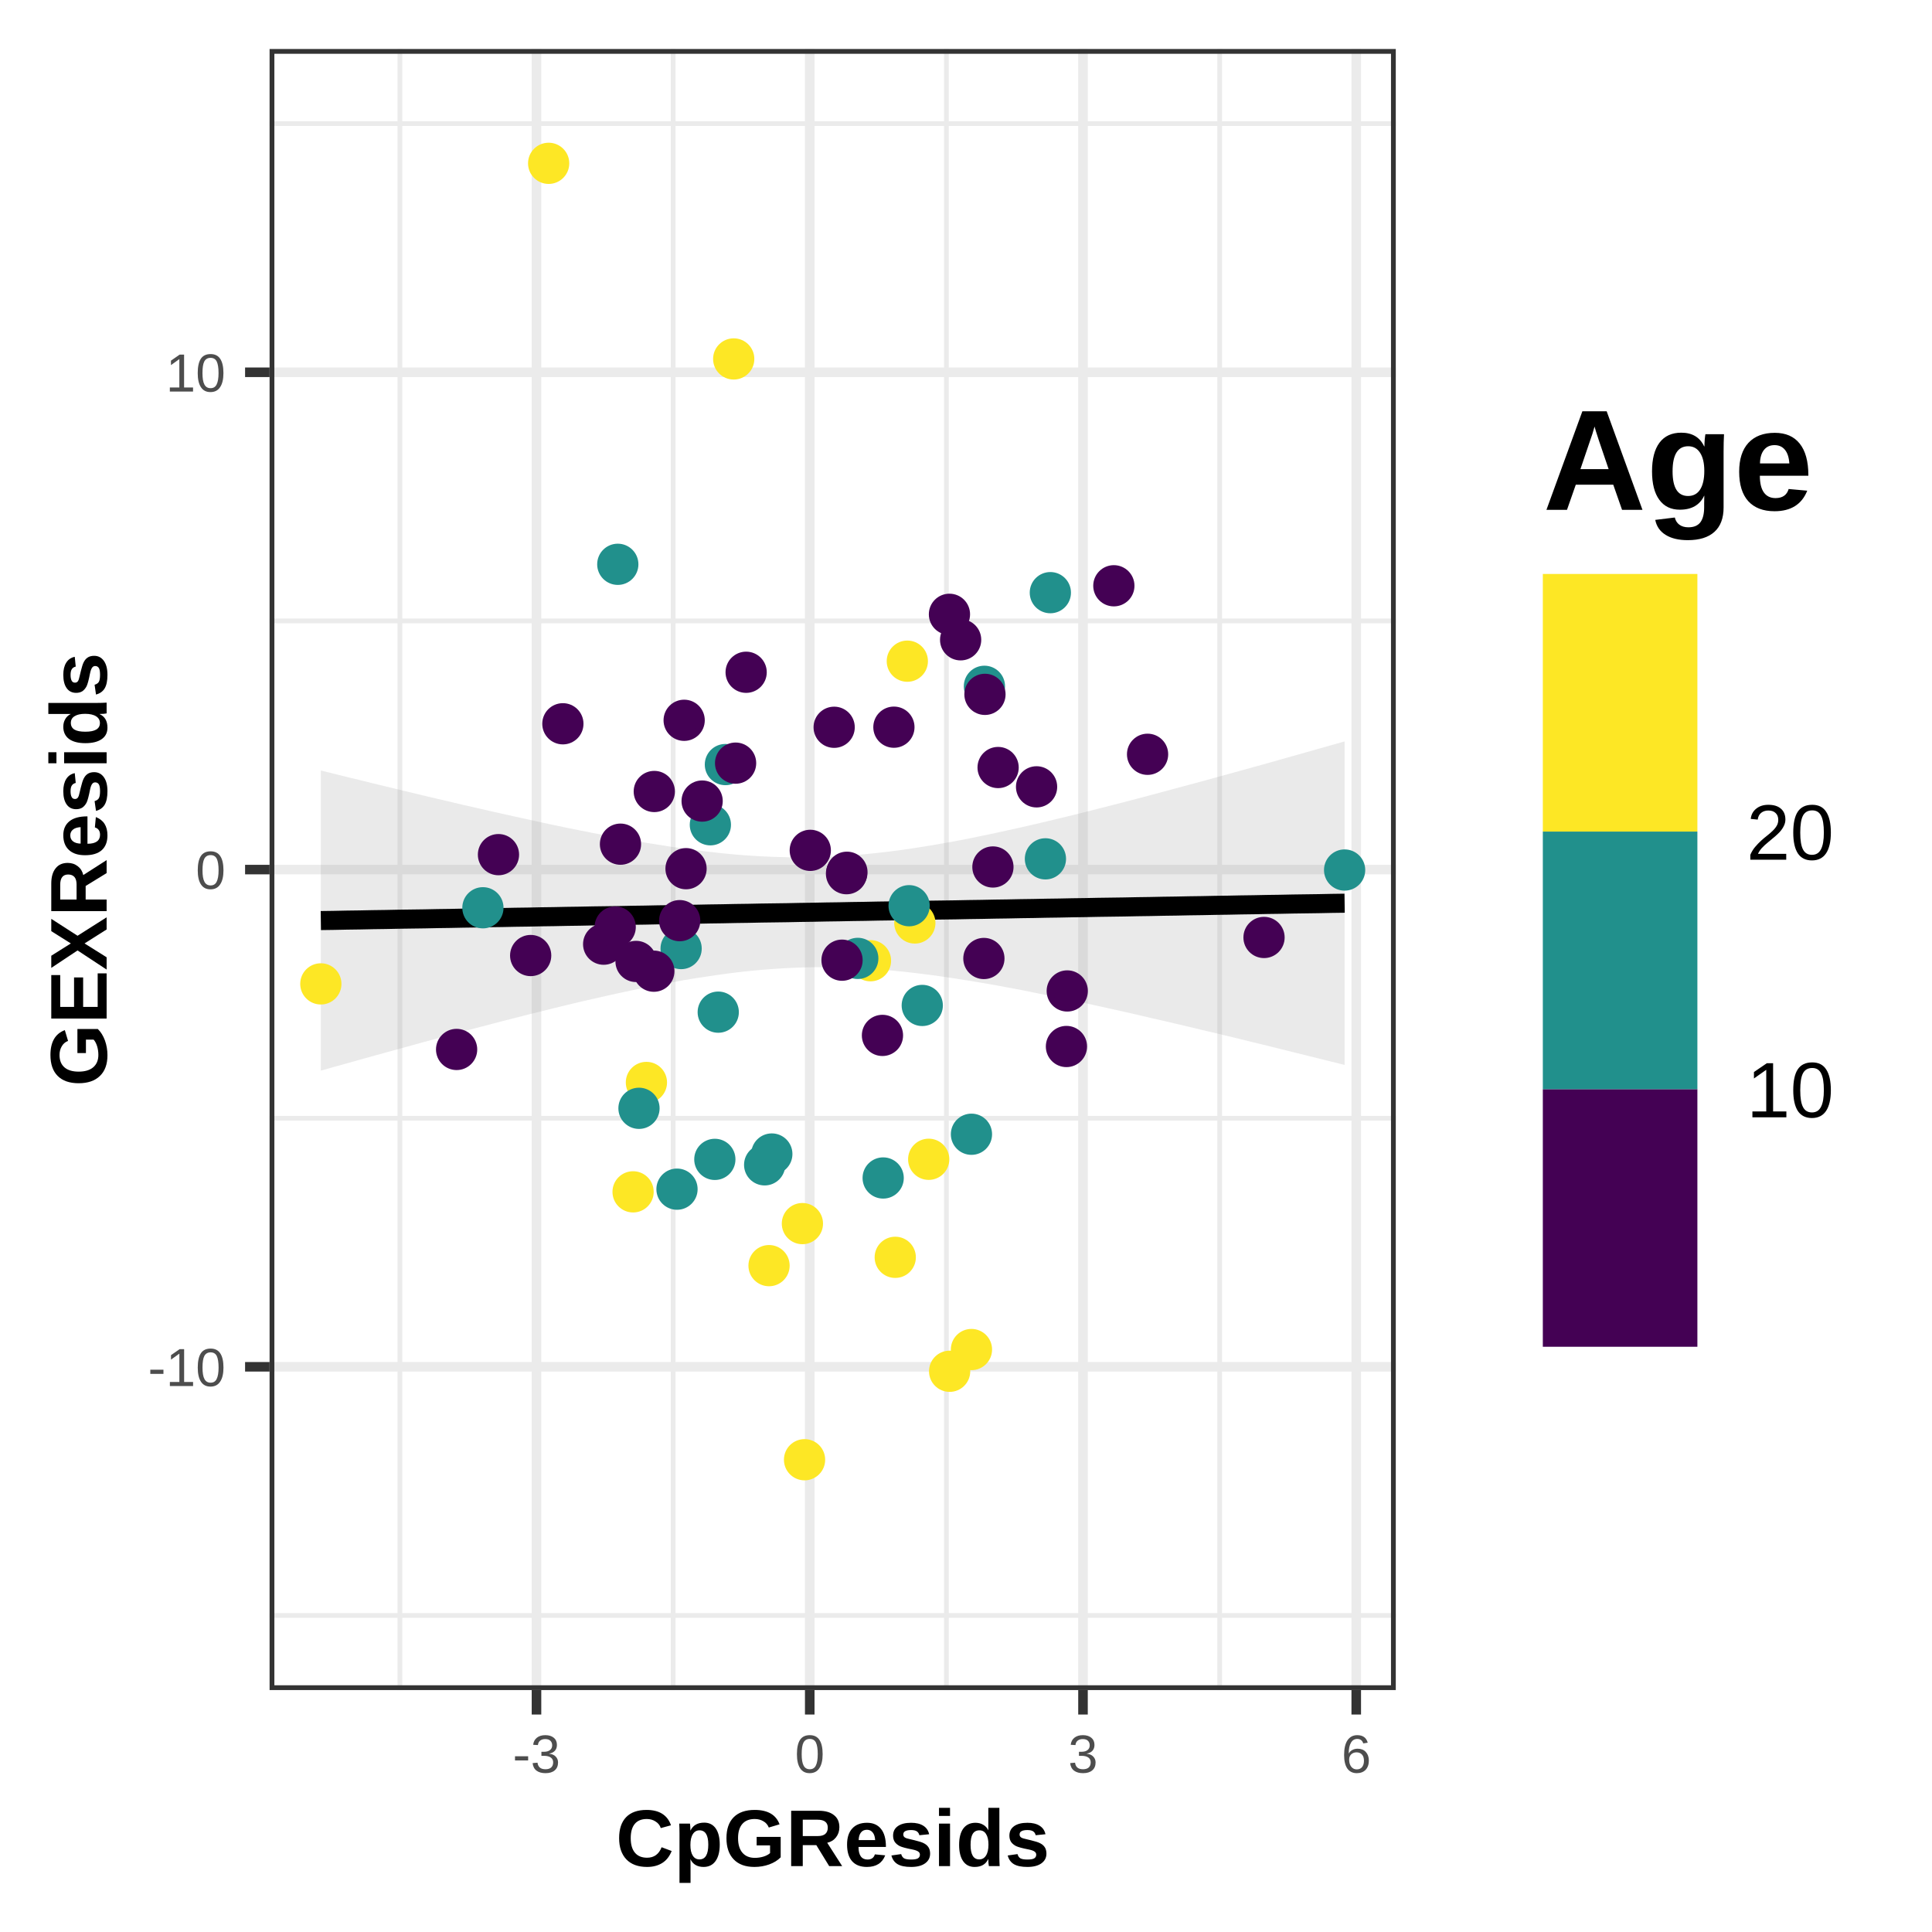
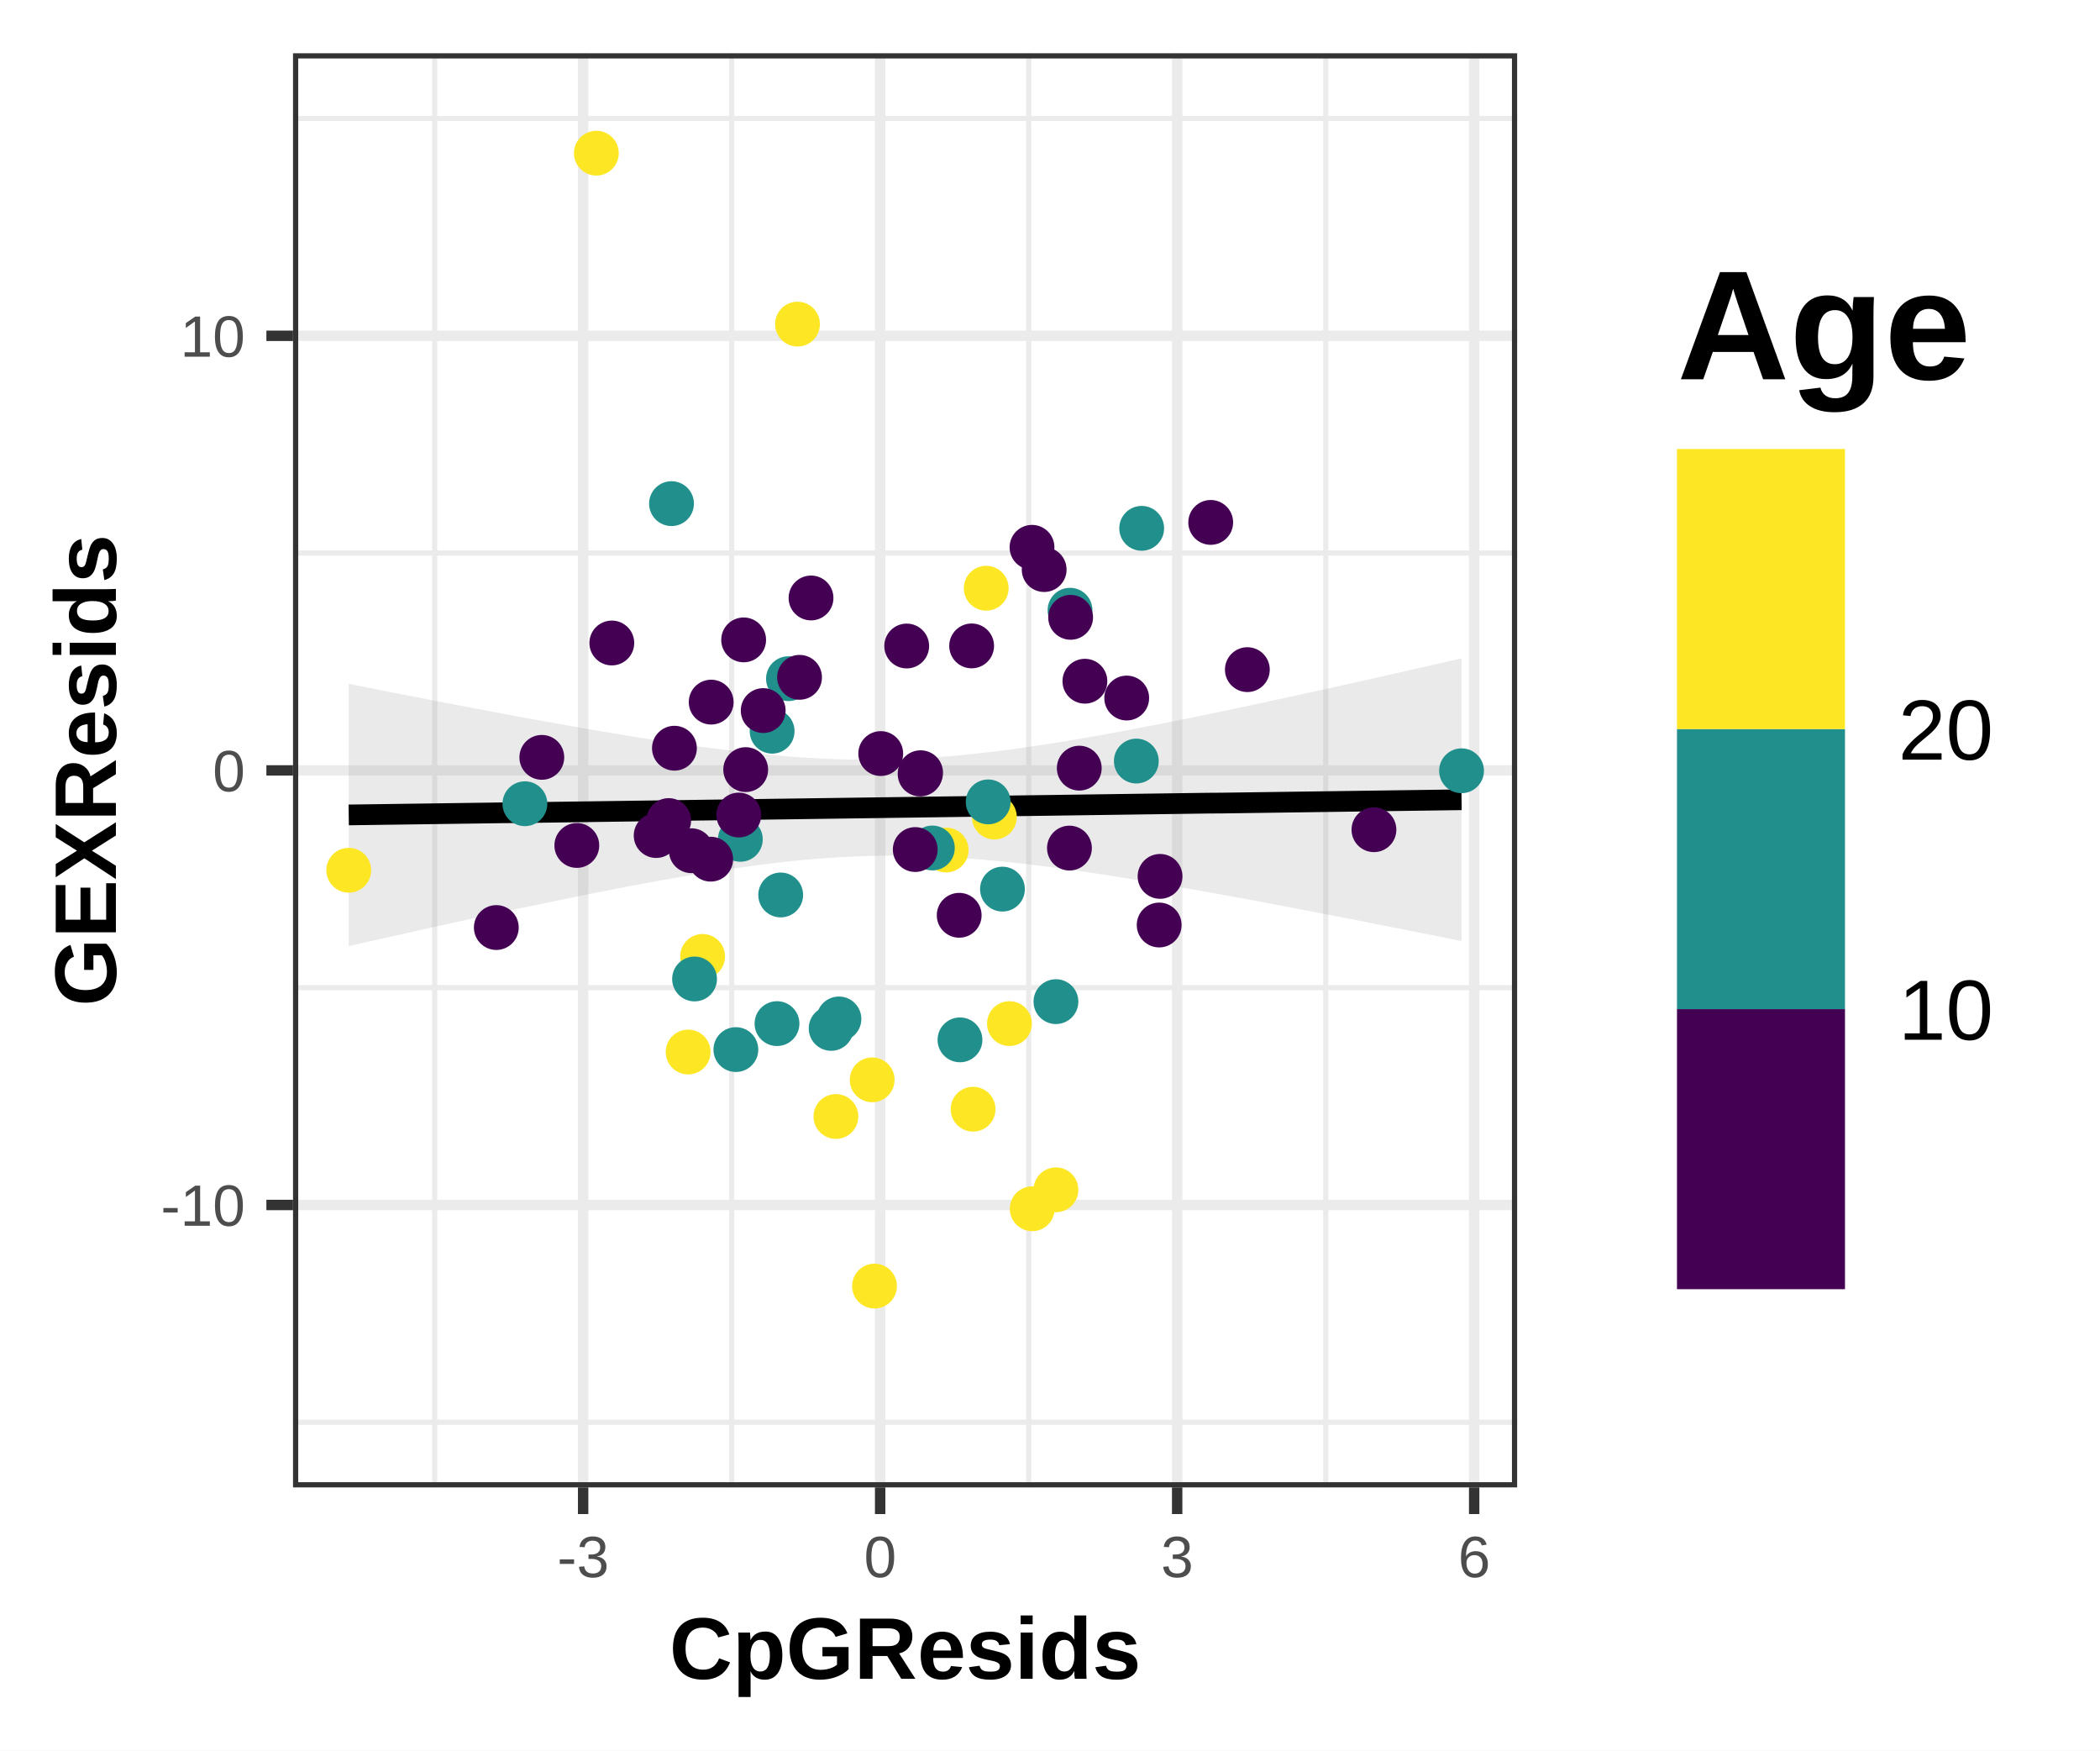
- <svg xmlns="http://www.w3.org/2000/svg" class="svglite" width="216.00pt" height="216.00pt" viewBox="0 0 216.00 216.00">
+ <svg xmlns="http://www.w3.org/2000/svg" class="svglite" width="216.00pt" height="180.00pt" viewBox="0 0 216.00 180.00">
  <defs>
    <style type="text/css">
    .svglite line, .svglite polyline, .svglite polygon, .svglite path, .svglite rect, .svglite circle {
      fill: none;
      stroke: #000000;
      stroke-linecap: round;
      stroke-linejoin: round;
      stroke-miterlimit: 10.00;
    }
    .svglite text {
      white-space: pre;
    }
  </style>
  </defs>
  <rect width="100%" height="100%" style="stroke: none; fill: #FFFFFF;" />
  <defs>
-     <clipPath id="cpMC4wMHwyMTYuMDB8MC4wMHwyMTYuMDA=">
-       <rect x="0.00" y="0.00" width="216.00" height="216.00" />
+     <clipPath id="cpMC4wMHwyMTYuMDB8MC4wMHwxODAuMDA=">
+       <rect x="0.00" y="0.00" width="216.00" height="180.00" />
    </clipPath>
  </defs>
-   <g clip-path="url(#cpMC4wMHwyMTYuMDB8MC4wMHwyMTYuMDA=)">
-     <rect x="0.00" y="0.00" width="216.00" height="216.00" style="stroke-width: 1.07; stroke: #FFFFFF; fill: #FFFFFF;" />
+   <g clip-path="url(#cpMC4wMHwyMTYuMDB8MC4wMHwxODAuMDA=)">
+     <rect x="0.00" y="0.00" width="216.00" height="180.00" style="stroke-width: 1.07; stroke: #FFFFFF; fill: #FFFFFF;" />
  </g>
  <defs>
-     <clipPath id="cpMzAuMTR8MTU2LjA1fDUuNDh8MTg4Ljk1">
-       <rect x="30.14" y="5.48" width="125.91" height="183.47" />
+     <clipPath id="cpMzAuMTR8MTU2LjA1fDUuNDh8MTUyLjk1">
+       <rect x="30.14" y="5.48" width="125.91" height="147.47" />
    </clipPath>
  </defs>
-   <g clip-path="url(#cpMzAuMTR8MTU2LjA1fDUuNDh8MTg4Ljk1)">
-     <rect x="30.14" y="5.48" width="125.91" height="183.47" style="stroke-width: 1.07; stroke: none; fill: #FFFFFF;" />
-     <polyline points="30.14,180.61 156.05,180.61 " style="stroke-width: 0.53; stroke: #EBEBEB; stroke-linecap: butt;" />
-     <polyline points="30.14,125.02 156.05,125.02 " style="stroke-width: 0.53; stroke: #EBEBEB; stroke-linecap: butt;" />
-     <polyline points="30.14,69.42 156.05,69.42 " style="stroke-width: 0.53; stroke: #EBEBEB; stroke-linecap: butt;" />
-     <polyline points="30.14,13.82 156.05,13.82 " style="stroke-width: 0.53; stroke: #EBEBEB; stroke-linecap: butt;" />
-     <polyline points="44.71,188.95 44.71,5.48 " style="stroke-width: 0.53; stroke: #EBEBEB; stroke-linecap: butt;" />
-     <polyline points="75.26,188.95 75.26,5.48 " style="stroke-width: 0.53; stroke: #EBEBEB; stroke-linecap: butt;" />
-     <polyline points="105.81,188.95 105.81,5.48 " style="stroke-width: 0.53; stroke: #EBEBEB; stroke-linecap: butt;" />
-     <polyline points="136.36,188.95 136.36,5.48 " style="stroke-width: 0.53; stroke: #EBEBEB; stroke-linecap: butt;" />
-     <polyline points="30.14,152.81 156.05,152.81 " style="stroke-width: 1.07; stroke: #EBEBEB; stroke-linecap: butt;" />
-     <polyline points="30.14,97.22 156.05,97.22 " style="stroke-width: 1.07; stroke: #EBEBEB; stroke-linecap: butt;" />
-     <polyline points="30.14,41.62 156.05,41.62 " style="stroke-width: 1.07; stroke: #EBEBEB; stroke-linecap: butt;" />
-     <polyline points="59.98,188.95 59.98,5.48 " style="stroke-width: 1.07; stroke: #EBEBEB; stroke-linecap: butt;" />
-     <polyline points="90.53,188.95 90.53,5.48 " style="stroke-width: 1.07; stroke: #EBEBEB; stroke-linecap: butt;" />
-     <polyline points="121.08,188.95 121.08,5.48 " style="stroke-width: 1.07; stroke: #EBEBEB; stroke-linecap: butt;" />
-     <polyline points="151.63,188.95 151.63,5.48 " style="stroke-width: 1.07; stroke: #EBEBEB; stroke-linecap: butt;" />
-     <polygon points="35.87,86.14 37.31,86.50 38.76,86.86 40.21,87.21 41.66,87.57 43.11,87.92 44.56,88.27 46.01,88.62 47.46,88.97 48.91,89.31 50.35,89.65 51.80,89.99 53.25,90.32 54.70,90.65 56.15,90.98 57.60,91.30 59.05,91.62 60.50,91.94 61.95,92.25 63.39,92.55 64.84,92.84 66.29,93.13 67.74,93.41 69.19,93.68 70.64,93.95 72.09,94.20 73.54,94.43 74.99,94.66 76.43,94.87 77.88,95.06 79.33,95.24 80.78,95.40 82.23,95.54 83.68,95.65 85.13,95.74 86.58,95.80 88.03,95.84 89.47,95.85 90.92,95.84 92.37,95.79 93.82,95.72 95.27,95.63 96.72,95.50 98.17,95.35 99.62,95.18 101.07,94.99 102.51,94.77 103.96,94.54 105.41,94.29 106.86,94.03 108.31,93.75 109.76,93.45 111.21,93.15 112.66,92.83 114.11,92.51 115.55,92.18 117.00,91.84 118.45,91.49 119.90,91.14 121.35,90.78 122.80,90.41 124.25,90.04 125.70,89.67 127.15,89.29 128.59,88.91 130.04,88.52 131.49,88.13 132.94,87.74 134.39,87.35 135.84,86.95 137.29,86.55 138.74,86.15 140.19,85.75 141.63,85.35 143.08,84.94 144.53,84.53 145.98,84.12 147.43,83.71 148.88,83.30 150.33,82.89 150.33,119.06 148.88,118.70 147.43,118.34 145.98,117.98 144.53,117.62 143.08,117.26 141.63,116.90 140.19,116.55 138.74,116.19 137.29,115.84 135.84,115.49 134.39,115.15 132.94,114.80 131.49,114.46 130.04,114.12 128.59,113.79 127.15,113.45 125.70,113.12 124.25,112.80 122.80,112.48 121.35,112.16 119.90,111.85 118.45,111.55 117.00,111.25 115.55,110.96 114.11,110.67 112.66,110.40 111.21,110.13 109.76,109.88 108.31,109.64 106.86,109.41 105.41,109.19 103.96,108.99 102.51,108.81 101.07,108.64 99.62,108.50 98.17,108.37 96.72,108.27 95.27,108.20 93.82,108.15 92.37,108.13 90.92,108.13 89.47,108.17 88.03,108.23 86.58,108.32 85.13,108.43 83.68,108.57 82.23,108.73 80.78,108.92 79.33,109.13 77.88,109.35 76.43,109.59 74.99,109.85 73.54,110.13 72.09,110.42 70.64,110.72 69.19,111.03 67.74,111.35 66.29,111.68 64.84,112.01 63.39,112.36 61.95,112.71 60.50,113.07 59.05,113.43 57.60,113.80 56.15,114.17 54.70,114.55 53.25,114.93 51.80,115.31 50.35,115.70 48.91,116.09 47.46,116.48 46.01,116.88 44.56,117.28 43.11,117.68 41.66,118.08 40.21,118.48 38.76,118.89 37.31,119.29 35.87,119.70 " style="stroke-width: 0.00; stroke: none; stroke-linecap: butt; fill: #999999; fill-opacity: 0.20;" />
-     <polyline points="35.87,86.14 37.31,86.50 38.76,86.86 40.21,87.21 41.66,87.57 43.11,87.92 44.56,88.27 46.01,88.62 47.46,88.97 48.91,89.31 50.35,89.65 51.80,89.99 53.25,90.32 54.70,90.65 56.15,90.98 57.60,91.30 59.05,91.62 60.50,91.94 61.95,92.25 63.39,92.55 64.84,92.84 66.29,93.13 67.74,93.41 69.19,93.68 70.64,93.95 72.09,94.20 73.54,94.43 74.99,94.66 76.43,94.87 77.88,95.06 79.33,95.24 80.78,95.40 82.23,95.54 83.68,95.65 85.13,95.74 86.58,95.80 88.03,95.84 89.47,95.85 90.92,95.84 92.37,95.79 93.82,95.72 95.27,95.63 96.72,95.50 98.17,95.35 99.62,95.18 101.07,94.99 102.51,94.77 103.96,94.54 105.41,94.29 106.86,94.03 108.31,93.75 109.76,93.45 111.21,93.15 112.66,92.83 114.11,92.51 115.55,92.18 117.00,91.84 118.45,91.49 119.90,91.14 121.35,90.78 122.80,90.41 124.25,90.04 125.70,89.67 127.15,89.29 128.59,88.91 130.04,88.52 131.49,88.13 132.94,87.74 134.39,87.35 135.84,86.95 137.29,86.55 138.74,86.15 140.19,85.75 141.63,85.35 143.08,84.94 144.53,84.53 145.98,84.12 147.43,83.71 148.88,83.30 150.33,82.89 " style="stroke-width: 2.13; stroke: none; stroke-linecap: butt;" />
-     <polyline points="150.33,119.06 148.88,118.70 147.43,118.34 145.98,117.98 144.53,117.62 143.08,117.26 141.63,116.90 140.19,116.55 138.74,116.19 137.29,115.84 135.84,115.49 134.39,115.15 132.94,114.80 131.49,114.46 130.04,114.12 128.59,113.79 127.15,113.45 125.70,113.12 124.25,112.80 122.80,112.48 121.35,112.16 119.90,111.85 118.45,111.55 117.00,111.25 115.55,110.96 114.11,110.67 112.66,110.40 111.21,110.13 109.76,109.88 108.31,109.64 106.86,109.41 105.41,109.19 103.96,108.99 102.51,108.81 101.07,108.64 99.62,108.50 98.17,108.37 96.72,108.27 95.27,108.20 93.82,108.15 92.37,108.13 90.92,108.13 89.47,108.17 88.03,108.23 86.58,108.32 85.13,108.43 83.68,108.57 82.23,108.73 80.78,108.92 79.33,109.13 77.88,109.35 76.43,109.59 74.99,109.85 73.54,110.13 72.09,110.42 70.64,110.72 69.19,111.03 67.74,111.35 66.29,111.68 64.84,112.01 63.39,112.36 61.95,112.71 60.50,113.07 59.05,113.43 57.60,113.80 56.15,114.17 54.70,114.55 53.25,114.93 51.80,115.31 50.35,115.70 48.91,116.09 47.46,116.48 46.01,116.88 44.56,117.28 43.11,117.68 41.66,118.08 40.21,118.48 38.76,118.89 37.31,119.29 35.87,119.70 " style="stroke-width: 2.13; stroke: none; stroke-linecap: butt;" />
-     <polyline points="35.87,102.92 37.31,102.90 38.76,102.87 40.21,102.85 41.66,102.82 43.11,102.80 44.56,102.77 46.01,102.75 47.46,102.73 48.91,102.70 50.35,102.68 51.80,102.65 53.25,102.63 54.70,102.60 56.15,102.58 57.60,102.55 59.05,102.53 60.50,102.50 61.95,102.48 63.39,102.45 64.84,102.43 66.29,102.40 67.74,102.38 69.19,102.36 70.64,102.33 72.09,102.31 73.54,102.28 74.99,102.26 76.43,102.23 77.88,102.21 79.33,102.18 80.78,102.16 82.23,102.13 83.68,102.11 85.13,102.08 86.58,102.06 88.03,102.04 89.47,102.01 90.92,101.99 92.37,101.96 93.82,101.94 95.27,101.91 96.72,101.89 98.17,101.86 99.62,101.84 101.07,101.81 102.51,101.79 103.96,101.76 105.41,101.74 106.86,101.72 108.31,101.69 109.76,101.67 111.21,101.64 112.66,101.62 114.11,101.59 115.55,101.57 117.00,101.54 118.45,101.52 119.90,101.49 121.35,101.47 122.80,101.44 124.25,101.42 125.70,101.40 127.15,101.37 128.59,101.35 130.04,101.32 131.49,101.30 132.94,101.27 134.39,101.25 135.84,101.22 137.29,101.20 138.74,101.17 140.19,101.15 141.63,101.12 143.08,101.10 144.53,101.07 145.98,101.05 147.43,101.03 148.88,101.00 150.33,100.98 " style="stroke-width: 2.13; stroke-linecap: butt;" />
-     <circle cx="108.61" cy="150.88" r="1.95" style="stroke-width: 0.71; stroke: #FDE725; fill: #FDE725;" />
-     <circle cx="82.03" cy="40.13" r="1.95" style="stroke-width: 0.71; stroke: #FDE725; fill: #FDE725;" />
-     <circle cx="103.83" cy="129.61" r="1.95" style="stroke-width: 0.71; stroke: #FDE725; fill: #FDE725;" />
-     <circle cx="85.98" cy="141.50" r="1.95" style="stroke-width: 0.71; stroke: #FDE725; fill: #FDE725;" />
-     <circle cx="106.17" cy="153.31" r="1.95" style="stroke-width: 0.71; stroke: #FDE725; fill: #FDE725;" />
-     <circle cx="89.71" cy="136.80" r="1.95" style="stroke-width: 0.71; stroke: #FDE725; fill: #FDE725;" />
-     <circle cx="70.78" cy="133.25" r="1.95" style="stroke-width: 0.71; stroke: #FDE725; fill: #FDE725;" />
-     <circle cx="72.27" cy="121.02" r="1.95" style="stroke-width: 0.71; stroke: #FDE725; fill: #FDE725;" />
-     <circle cx="102.28" cy="103.19" r="1.95" style="stroke-width: 0.71; stroke: #FDE725; fill: #FDE725;" />
-     <circle cx="101.44" cy="73.92" r="1.95" style="stroke-width: 0.71; stroke: #FDE725; fill: #FDE725;" />
-     <circle cx="35.87" cy="110.00" r="1.95" style="stroke-width: 0.71; stroke: #FDE725; fill: #FDE725;" />
-     <circle cx="97.32" cy="107.41" r="1.95" style="stroke-width: 0.71; stroke: #FDE725; fill: #FDE725;" />
-     <circle cx="61.34" cy="18.26" r="1.95" style="stroke-width: 0.71; stroke: #FDE725; fill: #FDE725;" />
-     <circle cx="100.09" cy="140.57" r="1.95" style="stroke-width: 0.71; stroke: #FDE725; fill: #FDE725;" />
-     <circle cx="89.95" cy="163.20" r="1.95" style="stroke-width: 0.71; stroke: #FDE725; fill: #FDE725;" />
-     <circle cx="110.06" cy="76.73" r="1.95" style="stroke-width: 0.71; stroke: #21908C; fill: #21908C;" />
-     <circle cx="86.29" cy="129.02" r="1.95" style="stroke-width: 0.71; stroke: #21908C; fill: #21908C;" />
-     <circle cx="69.07" cy="63.09" r="1.95" style="stroke-width: 0.71; stroke: #21908C; fill: #21908C;" />
-     <circle cx="150.33" cy="97.27" r="1.95" style="stroke-width: 0.71; stroke: #21908C; fill: #21908C;" />
-     <circle cx="80.30" cy="113.16" r="1.95" style="stroke-width: 0.71; stroke: #21908C; fill: #21908C;" />
-     <circle cx="98.74" cy="131.70" r="1.95" style="stroke-width: 0.71; stroke: #21908C; fill: #21908C;" />
-     <circle cx="108.61" cy="126.81" r="1.95" style="stroke-width: 0.71; stroke: #21908C; fill: #21908C;" />
-     <circle cx="76.15" cy="106.05" r="1.95" style="stroke-width: 0.71; stroke: #21908C; fill: #21908C;" />
-     <circle cx="79.92" cy="129.62" r="1.95" style="stroke-width: 0.71; stroke: #21908C; fill: #21908C;" />
-     <circle cx="71.44" cy="123.91" r="1.95" style="stroke-width: 0.71; stroke: #21908C; fill: #21908C;" />
-     <circle cx="53.99" cy="101.49" r="1.95" style="stroke-width: 0.71; stroke: #21908C; fill: #21908C;" />
-     <circle cx="117.43" cy="66.26" r="1.95" style="stroke-width: 0.71; stroke: #21908C; fill: #21908C;" />
-     <circle cx="116.88" cy="96.02" r="1.95" style="stroke-width: 0.71; stroke: #21908C; fill: #21908C;" />
-     <circle cx="85.49" cy="130.23" r="1.95" style="stroke-width: 0.71; stroke: #21908C; fill: #21908C;" />
-     <circle cx="95.90" cy="107.15" r="1.95" style="stroke-width: 0.71; stroke: #21908C; fill: #21908C;" />
-     <circle cx="103.11" cy="112.41" r="1.95" style="stroke-width: 0.71; stroke: #21908C; fill: #21908C;" />
-     <circle cx="101.64" cy="101.26" r="1.95" style="stroke-width: 0.71; stroke: #21908C; fill: #21908C;" />
-     <circle cx="79.42" cy="92.21" r="1.95" style="stroke-width: 0.71; stroke: #21908C; fill: #21908C;" />
-     <circle cx="75.69" cy="132.95" r="1.95" style="stroke-width: 0.71; stroke: #21908C; fill: #21908C;" />
-     <circle cx="81.10" cy="85.48" r="1.95" style="stroke-width: 0.71; stroke: #21908C; fill: #21908C;" />
-     <circle cx="99.94" cy="81.30" r="1.95" style="stroke-width: 0.71; stroke: #440154; fill: #440154;" />
-     <circle cx="55.73" cy="95.55" r="1.95" style="stroke-width: 0.71; stroke: #440154; fill: #440154;" />
-     <circle cx="141.32" cy="104.81" r="1.95" style="stroke-width: 0.71; stroke: #440154; fill: #440154;" />
-     <circle cx="124.53" cy="65.49" r="1.95" style="stroke-width: 0.71; stroke: #440154; fill: #440154;" />
-     <circle cx="107.40" cy="71.53" r="1.95" style="stroke-width: 0.71; stroke: #440154; fill: #440154;" />
-     <circle cx="78.50" cy="89.56" r="1.95" style="stroke-width: 0.71; stroke: #440154; fill: #440154;" />
-     <circle cx="119.32" cy="110.79" r="1.95" style="stroke-width: 0.71; stroke: #440154; fill: #440154;" />
-     <circle cx="69.37" cy="94.38" r="1.95" style="stroke-width: 0.71; stroke: #440154; fill: #440154;" />
-     <circle cx="98.66" cy="115.76" r="1.95" style="stroke-width: 0.71; stroke: #440154; fill: #440154;" />
-     <circle cx="110.12" cy="77.63" r="1.95" style="stroke-width: 0.71; stroke: #440154; fill: #440154;" />
-     <circle cx="110.00" cy="107.16" r="1.95" style="stroke-width: 0.71; stroke: #440154; fill: #440154;" />
-     <circle cx="111.01" cy="96.93" r="1.95" style="stroke-width: 0.71; stroke: #440154; fill: #440154;" />
-     <circle cx="83.42" cy="75.16" r="1.95" style="stroke-width: 0.71; stroke: #440154; fill: #440154;" />
-     <circle cx="106.15" cy="68.68" r="1.95" style="stroke-width: 0.71; stroke: #440154; fill: #440154;" />
-     <circle cx="90.59" cy="95.07" r="1.95" style="stroke-width: 0.71; stroke: #440154; fill: #440154;" />
-     <circle cx="73.15" cy="88.49" r="1.95" style="stroke-width: 0.71; stroke: #440154; fill: #440154;" />
-     <circle cx="119.23" cy="117.00" r="1.95" style="stroke-width: 0.71; stroke: #440154; fill: #440154;" />
-     <circle cx="115.89" cy="87.97" r="1.95" style="stroke-width: 0.71; stroke: #440154; fill: #440154;" />
-     <circle cx="51.05" cy="117.33" r="1.95" style="stroke-width: 0.71; stroke: #440154; fill: #440154;" />
-     <circle cx="93.26" cy="81.31" r="1.95" style="stroke-width: 0.71; stroke: #440154; fill: #440154;" />
-     <circle cx="73.10" cy="108.58" r="1.95" style="stroke-width: 0.71; stroke: #440154; fill: #440154;" />
-     <circle cx="94.69" cy="97.52" r="1.95" style="stroke-width: 0.71; stroke: #440154; fill: #440154;" />
-     <circle cx="111.59" cy="85.81" r="1.95" style="stroke-width: 0.71; stroke: #440154; fill: #440154;" />
-     <circle cx="94.64" cy="97.68" r="1.95" style="stroke-width: 0.71; stroke: #440154; fill: #440154;" />
-     <circle cx="67.49" cy="105.56" r="1.95" style="stroke-width: 0.71; stroke: #440154; fill: #440154;" />
-     <circle cx="59.33" cy="106.83" r="1.95" style="stroke-width: 0.71; stroke: #440154; fill: #440154;" />
-     <circle cx="82.24" cy="85.32" r="1.95" style="stroke-width: 0.71; stroke: #440154; fill: #440154;" />
-     <circle cx="75.99" cy="102.93" r="1.95" style="stroke-width: 0.71; stroke: #440154; fill: #440154;" />
-     <circle cx="128.30" cy="84.33" r="1.95" style="stroke-width: 0.71; stroke: #440154; fill: #440154;" />
-     <circle cx="62.93" cy="80.92" r="1.95" style="stroke-width: 0.71; stroke: #440154; fill: #440154;" />
-     <circle cx="76.70" cy="97.12" r="1.95" style="stroke-width: 0.71; stroke: #440154; fill: #440154;" />
-     <circle cx="94.14" cy="107.35" r="1.95" style="stroke-width: 0.71; stroke: #440154; fill: #440154;" />
-     <circle cx="71.11" cy="107.49" r="1.95" style="stroke-width: 0.71; stroke: #440154; fill: #440154;" />
-     <circle cx="76.49" cy="80.53" r="1.95" style="stroke-width: 0.71; stroke: #440154; fill: #440154;" />
-     <circle cx="68.78" cy="103.64" r="1.95" style="stroke-width: 0.71; stroke: #440154; fill: #440154;" />
-     <rect x="30.14" y="5.48" width="125.91" height="183.47" style="stroke-width: 1.07; stroke: #333333;" />
+   <g clip-path="url(#cpMzAuMTR8MTU2LjA1fDUuNDh8MTUyLjk1)">
+     <rect x="30.14" y="5.48" width="125.91" height="147.47" style="stroke-width: 1.07; stroke: none; fill: #FFFFFF;" />
+     <polyline points="30.14,146.25 156.05,146.25 " style="stroke-width: 0.53; stroke: #EBEBEB; stroke-linecap: butt;" />
+     <polyline points="30.14,101.56 156.05,101.56 " style="stroke-width: 0.53; stroke: #EBEBEB; stroke-linecap: butt;" />
+     <polyline points="30.14,56.87 156.05,56.87 " style="stroke-width: 0.53; stroke: #EBEBEB; stroke-linecap: butt;" />
+     <polyline points="30.14,12.18 156.05,12.18 " style="stroke-width: 0.53; stroke: #EBEBEB; stroke-linecap: butt;" />
+     <polyline points="44.71,152.95 44.71,5.48 " style="stroke-width: 0.53; stroke: #EBEBEB; stroke-linecap: butt;" />
+     <polyline points="75.26,152.95 75.26,5.48 " style="stroke-width: 0.53; stroke: #EBEBEB; stroke-linecap: butt;" />
+     <polyline points="105.81,152.95 105.81,5.48 " style="stroke-width: 0.53; stroke: #EBEBEB; stroke-linecap: butt;" />
+     <polyline points="136.36,152.95 136.36,5.48 " style="stroke-width: 0.53; stroke: #EBEBEB; stroke-linecap: butt;" />
+     <polyline points="30.14,123.91 156.05,123.91 " style="stroke-width: 1.07; stroke: #EBEBEB; stroke-linecap: butt;" />
+     <polyline points="30.14,79.22 156.05,79.22 " style="stroke-width: 1.07; stroke: #EBEBEB; stroke-linecap: butt;" />
+     <polyline points="30.14,34.53 156.05,34.53 " style="stroke-width: 1.07; stroke: #EBEBEB; stroke-linecap: butt;" />
+     <polyline points="59.98,152.95 59.98,5.48 " style="stroke-width: 1.07; stroke: #EBEBEB; stroke-linecap: butt;" />
+     <polyline points="90.53,152.95 90.53,5.48 " style="stroke-width: 1.07; stroke: #EBEBEB; stroke-linecap: butt;" />
+     <polyline points="121.08,152.95 121.08,5.48 " style="stroke-width: 1.07; stroke: #EBEBEB; stroke-linecap: butt;" />
+     <polyline points="151.63,152.95 151.63,5.48 " style="stroke-width: 1.07; stroke: #EBEBEB; stroke-linecap: butt;" />
+     <polygon points="35.87,70.32 37.31,70.60 38.76,70.89 40.21,71.18 41.66,71.46 43.11,71.74 44.56,72.03 46.01,72.31 47.46,72.58 48.91,72.86 50.35,73.13 51.80,73.41 53.25,73.68 54.70,73.94 56.15,74.20 57.60,74.46 59.05,74.72 60.50,74.97 61.95,75.22 63.39,75.46 64.84,75.70 66.29,75.93 67.74,76.16 69.19,76.38 70.64,76.59 72.09,76.79 73.54,76.98 74.99,77.16 76.43,77.33 77.88,77.49 79.33,77.63 80.78,77.76 82.23,77.87 83.68,77.96 85.13,78.03 86.58,78.08 88.03,78.11 89.47,78.12 90.92,78.11 92.37,78.07 93.82,78.02 95.27,77.94 96.72,77.84 98.17,77.72 99.62,77.58 101.07,77.42 102.51,77.25 103.96,77.07 105.41,76.86 106.86,76.65 108.31,76.43 109.76,76.19 111.21,75.95 112.66,75.69 114.11,75.43 115.55,75.17 117.00,74.89 118.45,74.61 119.90,74.33 121.35,74.04 122.80,73.75 124.25,73.45 125.70,73.15 127.15,72.84 128.59,72.54 130.04,72.23 131.49,71.91 132.94,71.60 134.39,71.28 135.84,70.97 137.29,70.65 138.74,70.32 140.19,70.00 141.63,69.68 143.08,69.35 144.53,69.02 145.98,68.69 147.43,68.36 148.88,68.03 150.33,67.70 150.33,96.78 148.88,96.48 147.43,96.19 145.98,95.90 144.53,95.61 143.08,95.33 141.63,95.04 140.19,94.75 138.74,94.47 137.29,94.19 135.84,93.91 134.39,93.63 132.94,93.35 131.49,93.08 130.04,92.80 128.59,92.53 127.15,92.27 125.70,92.00 124.25,91.74 122.80,91.48 121.35,91.23 119.90,90.98 118.45,90.74 117.00,90.50 115.55,90.26 114.11,90.03 112.66,89.81 111.21,89.60 109.76,89.39 108.31,89.20 106.86,89.01 105.41,88.84 103.96,88.68 102.51,88.53 101.07,88.40 99.62,88.28 98.17,88.18 96.72,88.10 95.27,88.04 93.82,88.00 92.37,87.99 90.92,87.99 89.47,88.02 88.03,88.07 86.58,88.14 85.13,88.23 83.68,88.34 82.23,88.47 80.78,88.62 79.33,88.79 77.88,88.97 76.43,89.17 74.99,89.37 73.54,89.60 72.09,89.83 70.64,90.07 69.19,90.32 67.74,90.57 66.29,90.84 64.84,91.11 63.39,91.39 61.95,91.67 60.50,91.96 59.05,92.25 57.60,92.55 56.15,92.85 54.70,93.15 53.25,93.45 51.80,93.76 50.35,94.07 48.91,94.39 47.46,94.70 46.01,95.02 44.56,95.34 43.11,95.66 41.66,95.99 40.21,96.31 38.76,96.64 37.31,96.96 35.87,97.29 " style="stroke-width: 0.00; stroke: none; stroke-linecap: butt; fill: #999999; fill-opacity: 0.20;" />
+     <polyline points="35.87,70.32 37.31,70.60 38.76,70.89 40.21,71.18 41.66,71.46 43.11,71.74 44.56,72.03 46.01,72.31 47.46,72.58 48.91,72.86 50.35,73.13 51.80,73.41 53.25,73.68 54.70,73.94 56.15,74.20 57.60,74.46 59.05,74.72 60.50,74.97 61.95,75.22 63.39,75.46 64.84,75.70 66.29,75.93 67.74,76.16 69.19,76.38 70.64,76.59 72.09,76.79 73.54,76.98 74.99,77.16 76.43,77.33 77.88,77.49 79.33,77.63 80.78,77.76 82.23,77.87 83.68,77.96 85.13,78.03 86.58,78.08 88.03,78.11 89.47,78.12 90.92,78.11 92.37,78.07 93.82,78.02 95.27,77.94 96.72,77.84 98.17,77.72 99.62,77.58 101.07,77.42 102.51,77.25 103.96,77.07 105.41,76.86 106.86,76.65 108.31,76.43 109.76,76.19 111.21,75.95 112.66,75.69 114.11,75.43 115.55,75.17 117.00,74.89 118.45,74.61 119.90,74.33 121.35,74.04 122.80,73.75 124.25,73.45 125.70,73.15 127.15,72.84 128.59,72.54 130.04,72.23 131.49,71.91 132.94,71.60 134.39,71.28 135.84,70.97 137.29,70.65 138.74,70.32 140.19,70.00 141.63,69.68 143.08,69.35 144.53,69.02 145.98,68.69 147.43,68.36 148.88,68.03 150.33,67.70 " style="stroke-width: 2.13; stroke: none; stroke-linecap: butt;" />
+     <polyline points="150.33,96.78 148.88,96.48 147.43,96.19 145.98,95.90 144.53,95.61 143.08,95.33 141.63,95.04 140.19,94.75 138.74,94.47 137.29,94.19 135.84,93.91 134.39,93.63 132.94,93.35 131.49,93.08 130.04,92.80 128.59,92.53 127.15,92.27 125.70,92.00 124.25,91.74 122.80,91.48 121.35,91.23 119.90,90.98 118.45,90.74 117.00,90.50 115.55,90.26 114.11,90.03 112.66,89.81 111.21,89.60 109.76,89.39 108.31,89.20 106.86,89.01 105.41,88.84 103.96,88.68 102.51,88.53 101.07,88.40 99.62,88.28 98.17,88.18 96.72,88.10 95.27,88.04 93.82,88.00 92.37,87.99 90.92,87.99 89.47,88.02 88.03,88.07 86.58,88.14 85.13,88.23 83.68,88.34 82.23,88.47 80.78,88.62 79.33,88.79 77.88,88.97 76.43,89.17 74.99,89.37 73.54,89.60 72.09,89.83 70.64,90.07 69.19,90.32 67.74,90.57 66.29,90.84 64.84,91.11 63.39,91.39 61.95,91.67 60.50,91.96 59.05,92.25 57.60,92.55 56.15,92.85 54.70,93.15 53.25,93.45 51.80,93.76 50.35,94.07 48.91,94.39 47.46,94.70 46.01,95.02 44.56,95.34 43.11,95.66 41.66,95.99 40.21,96.31 38.76,96.64 37.31,96.96 35.87,97.29 " style="stroke-width: 2.13; stroke: none; stroke-linecap: butt;" />
+     <polyline points="35.87,83.80 37.31,83.78 38.76,83.76 40.21,83.74 41.66,83.72 43.11,83.70 44.56,83.68 46.01,83.66 47.46,83.64 48.91,83.62 50.35,83.60 51.80,83.58 53.25,83.57 54.70,83.55 56.15,83.53 57.60,83.51 59.05,83.49 60.50,83.47 61.95,83.45 63.39,83.43 64.84,83.41 66.29,83.39 67.74,83.37 69.19,83.35 70.64,83.33 72.09,83.31 73.54,83.29 74.99,83.27 76.43,83.25 77.88,83.23 79.33,83.21 80.78,83.19 82.23,83.17 83.68,83.15 85.13,83.13 86.58,83.11 88.03,83.09 89.47,83.07 90.92,83.05 92.37,83.03 93.82,83.01 95.27,82.99 96.72,82.97 98.17,82.95 99.62,82.93 101.07,82.91 102.51,82.89 103.96,82.87 105.41,82.85 106.86,82.83 108.31,82.81 109.76,82.79 111.21,82.77 112.66,82.75 114.11,82.73 115.55,82.71 117.00,82.69 118.45,82.67 119.90,82.65 121.35,82.63 122.80,82.61 124.25,82.59 125.70,82.58 127.15,82.56 128.59,82.54 130.04,82.52 131.49,82.50 132.94,82.48 134.39,82.46 135.84,82.44 137.29,82.42 138.74,82.40 140.19,82.38 141.63,82.36 143.08,82.34 144.53,82.32 145.98,82.30 147.43,82.28 148.88,82.26 150.33,82.24 " style="stroke-width: 2.13; stroke-linecap: butt;" />
+     <circle cx="108.61" cy="122.35" r="1.95" style="stroke-width: 0.71; stroke: #FDE725; fill: #FDE725;" />
+     <circle cx="82.03" cy="33.33" r="1.95" style="stroke-width: 0.71; stroke: #FDE725; fill: #FDE725;" />
+     <circle cx="103.83" cy="105.26" r="1.95" style="stroke-width: 0.71; stroke: #FDE725; fill: #FDE725;" />
+     <circle cx="85.98" cy="114.81" r="1.95" style="stroke-width: 0.71; stroke: #FDE725; fill: #FDE725;" />
+     <circle cx="106.17" cy="124.30" r="1.95" style="stroke-width: 0.71; stroke: #FDE725; fill: #FDE725;" />
+     <circle cx="89.71" cy="111.04" r="1.95" style="stroke-width: 0.71; stroke: #FDE725; fill: #FDE725;" />
+     <circle cx="70.78" cy="108.18" r="1.95" style="stroke-width: 0.71; stroke: #FDE725; fill: #FDE725;" />
+     <circle cx="72.27" cy="98.35" r="1.95" style="stroke-width: 0.71; stroke: #FDE725; fill: #FDE725;" />
+     <circle cx="102.28" cy="84.02" r="1.95" style="stroke-width: 0.71; stroke: #FDE725; fill: #FDE725;" />
+     <circle cx="101.44" cy="60.49" r="1.95" style="stroke-width: 0.71; stroke: #FDE725; fill: #FDE725;" />
+     <circle cx="35.87" cy="89.49" r="1.95" style="stroke-width: 0.71; stroke: #FDE725; fill: #FDE725;" />
+     <circle cx="97.32" cy="87.41" r="1.95" style="stroke-width: 0.71; stroke: #FDE725; fill: #FDE725;" />
+     <circle cx="61.34" cy="15.75" r="1.95" style="stroke-width: 0.71; stroke: #FDE725; fill: #FDE725;" />
+     <circle cx="100.09" cy="114.06" r="1.95" style="stroke-width: 0.71; stroke: #FDE725; fill: #FDE725;" />
+     <circle cx="89.95" cy="132.25" r="1.95" style="stroke-width: 0.71; stroke: #FDE725; fill: #FDE725;" />
+     <circle cx="110.06" cy="62.75" r="1.95" style="stroke-width: 0.71; stroke: #21908C; fill: #21908C;" />
+     <circle cx="86.29" cy="104.78" r="1.95" style="stroke-width: 0.71; stroke: #21908C; fill: #21908C;" />
+     <circle cx="69.07" cy="51.79" r="1.95" style="stroke-width: 0.71; stroke: #21908C; fill: #21908C;" />
+     <circle cx="150.33" cy="79.26" r="1.95" style="stroke-width: 0.71; stroke: #21908C; fill: #21908C;" />
+     <circle cx="80.30" cy="92.03" r="1.95" style="stroke-width: 0.71; stroke: #21908C; fill: #21908C;" />
+     <circle cx="98.74" cy="106.93" r="1.95" style="stroke-width: 0.71; stroke: #21908C; fill: #21908C;" />
+     <circle cx="108.61" cy="103.00" r="1.95" style="stroke-width: 0.71; stroke: #21908C; fill: #21908C;" />
+     <circle cx="76.15" cy="86.31" r="1.95" style="stroke-width: 0.71; stroke: #21908C; fill: #21908C;" />
+     <circle cx="79.92" cy="105.26" r="1.95" style="stroke-width: 0.71; stroke: #21908C; fill: #21908C;" />
+     <circle cx="71.44" cy="100.67" r="1.95" style="stroke-width: 0.71; stroke: #21908C; fill: #21908C;" />
+     <circle cx="53.99" cy="82.65" r="1.95" style="stroke-width: 0.71; stroke: #21908C; fill: #21908C;" />
+     <circle cx="117.43" cy="54.33" r="1.95" style="stroke-width: 0.71; stroke: #21908C; fill: #21908C;" />
+     <circle cx="116.88" cy="78.26" r="1.95" style="stroke-width: 0.71; stroke: #21908C; fill: #21908C;" />
+     <circle cx="85.49" cy="105.75" r="1.95" style="stroke-width: 0.71; stroke: #21908C; fill: #21908C;" />
+     <circle cx="95.90" cy="87.20" r="1.95" style="stroke-width: 0.71; stroke: #21908C; fill: #21908C;" />
+     <circle cx="103.11" cy="91.43" r="1.95" style="stroke-width: 0.71; stroke: #21908C; fill: #21908C;" />
+     <circle cx="101.64" cy="82.46" r="1.95" style="stroke-width: 0.71; stroke: #21908C; fill: #21908C;" />
+     <circle cx="79.42" cy="75.19" r="1.95" style="stroke-width: 0.71; stroke: #21908C; fill: #21908C;" />
+     <circle cx="75.69" cy="107.93" r="1.95" style="stroke-width: 0.71; stroke: #21908C; fill: #21908C;" />
+     <circle cx="81.10" cy="69.79" r="1.95" style="stroke-width: 0.71; stroke: #21908C; fill: #21908C;" />
+     <circle cx="99.94" cy="66.42" r="1.95" style="stroke-width: 0.71; stroke: #440154; fill: #440154;" />
+     <circle cx="55.73" cy="77.88" r="1.95" style="stroke-width: 0.71; stroke: #440154; fill: #440154;" />
+     <circle cx="141.32" cy="85.32" r="1.95" style="stroke-width: 0.71; stroke: #440154; fill: #440154;" />
+     <circle cx="124.53" cy="53.72" r="1.95" style="stroke-width: 0.71; stroke: #440154; fill: #440154;" />
+     <circle cx="107.40" cy="58.57" r="1.95" style="stroke-width: 0.71; stroke: #440154; fill: #440154;" />
+     <circle cx="78.50" cy="73.07" r="1.95" style="stroke-width: 0.71; stroke: #440154; fill: #440154;" />
+     <circle cx="119.32" cy="90.12" r="1.95" style="stroke-width: 0.71; stroke: #440154; fill: #440154;" />
+     <circle cx="69.37" cy="76.94" r="1.95" style="stroke-width: 0.71; stroke: #440154; fill: #440154;" />
+     <circle cx="98.66" cy="94.12" r="1.95" style="stroke-width: 0.71; stroke: #440154; fill: #440154;" />
+     <circle cx="110.12" cy="63.48" r="1.95" style="stroke-width: 0.71; stroke: #440154; fill: #440154;" />
+     <circle cx="110.00" cy="87.21" r="1.95" style="stroke-width: 0.71; stroke: #440154; fill: #440154;" />
+     <circle cx="111.01" cy="78.99" r="1.95" style="stroke-width: 0.71; stroke: #440154; fill: #440154;" />
+     <circle cx="83.42" cy="61.49" r="1.95" style="stroke-width: 0.71; stroke: #440154; fill: #440154;" />
+     <circle cx="106.15" cy="56.28" r="1.95" style="stroke-width: 0.71; stroke: #440154; fill: #440154;" />
+     <circle cx="90.59" cy="77.49" r="1.95" style="stroke-width: 0.71; stroke: #440154; fill: #440154;" />
+     <circle cx="73.15" cy="72.20" r="1.95" style="stroke-width: 0.71; stroke: #440154; fill: #440154;" />
+     <circle cx="119.23" cy="95.12" r="1.95" style="stroke-width: 0.71; stroke: #440154; fill: #440154;" />
+     <circle cx="115.89" cy="71.78" r="1.95" style="stroke-width: 0.71; stroke: #440154; fill: #440154;" />
+     <circle cx="51.05" cy="95.38" r="1.95" style="stroke-width: 0.71; stroke: #440154; fill: #440154;" />
+     <circle cx="93.26" cy="66.43" r="1.95" style="stroke-width: 0.71; stroke: #440154; fill: #440154;" />
+     <circle cx="73.10" cy="88.35" r="1.95" style="stroke-width: 0.71; stroke: #440154; fill: #440154;" />
+     <circle cx="94.69" cy="79.46" r="1.95" style="stroke-width: 0.71; stroke: #440154; fill: #440154;" />
+     <circle cx="111.59" cy="70.05" r="1.95" style="stroke-width: 0.71; stroke: #440154; fill: #440154;" />
+     <circle cx="94.64" cy="79.59" r="1.95" style="stroke-width: 0.71; stroke: #440154; fill: #440154;" />
+     <circle cx="67.49" cy="85.92" r="1.95" style="stroke-width: 0.71; stroke: #440154; fill: #440154;" />
+     <circle cx="59.33" cy="86.94" r="1.95" style="stroke-width: 0.71; stroke: #440154; fill: #440154;" />
+     <circle cx="82.24" cy="69.65" r="1.95" style="stroke-width: 0.71; stroke: #440154; fill: #440154;" />
+     <circle cx="75.99" cy="83.81" r="1.95" style="stroke-width: 0.71; stroke: #440154; fill: #440154;" />
+     <circle cx="128.30" cy="68.86" r="1.95" style="stroke-width: 0.71; stroke: #440154; fill: #440154;" />
+     <circle cx="62.93" cy="66.12" r="1.95" style="stroke-width: 0.71; stroke: #440154; fill: #440154;" />
+     <circle cx="76.70" cy="79.14" r="1.95" style="stroke-width: 0.71; stroke: #440154; fill: #440154;" />
+     <circle cx="94.14" cy="87.36" r="1.95" style="stroke-width: 0.71; stroke: #440154; fill: #440154;" />
+     <circle cx="71.11" cy="87.48" r="1.95" style="stroke-width: 0.71; stroke: #440154; fill: #440154;" />
+     <circle cx="76.49" cy="65.80" r="1.95" style="stroke-width: 0.71; stroke: #440154; fill: #440154;" />
+     <circle cx="68.78" cy="84.38" r="1.95" style="stroke-width: 0.71; stroke: #440154; fill: #440154;" />
+     <rect x="30.14" y="5.48" width="125.91" height="147.47" style="stroke-width: 1.07; stroke: #333333;" />
  </g>
-   <g clip-path="url(#cpMC4wMHwyMTYuMDB8MC4wMHwyMTYuMDA=)">
-     <text x="25.21" y="154.96" text-anchor="end" style="font-size: 6.00px;fill: #4D4D4D; font-family: &quot;Arial&quot;;" textLength="8.66px" lengthAdjust="spacingAndGlyphs">-10</text>
-     <text x="25.21" y="99.37" text-anchor="end" style="font-size: 6.00px;fill: #4D4D4D; font-family: &quot;Arial&quot;;" textLength="3.33px" lengthAdjust="spacingAndGlyphs">0</text>
-     <text x="25.21" y="43.77" text-anchor="end" style="font-size: 6.00px;fill: #4D4D4D; font-family: &quot;Arial&quot;;" textLength="6.67px" lengthAdjust="spacingAndGlyphs">10</text>
-     <polyline points="27.40,152.81 30.14,152.81 " style="stroke-width: 1.07; stroke: #333333; stroke-linecap: butt;" />
-     <polyline points="27.40,97.22 30.14,97.22 " style="stroke-width: 1.07; stroke: #333333; stroke-linecap: butt;" />
-     <polyline points="27.40,41.62 30.14,41.62 " style="stroke-width: 1.07; stroke: #333333; stroke-linecap: butt;" />
-     <polyline points="59.98,191.69 59.98,188.95 " style="stroke-width: 1.07; stroke: #333333; stroke-linecap: butt;" />
-     <polyline points="90.53,191.69 90.53,188.95 " style="stroke-width: 1.07; stroke: #333333; stroke-linecap: butt;" />
-     <polyline points="121.08,191.69 121.08,188.95 " style="stroke-width: 1.07; stroke: #333333; stroke-linecap: butt;" />
-     <polyline points="151.63,191.69 151.63,188.95 " style="stroke-width: 1.07; stroke: #333333; stroke-linecap: butt;" />
-     <text x="59.98" y="198.18" text-anchor="middle" style="font-size: 6.00px;fill: #4D4D4D; font-family: &quot;Arial&quot;;" textLength="5.33px" lengthAdjust="spacingAndGlyphs">-3</text>
-     <text x="90.53" y="198.18" text-anchor="middle" style="font-size: 6.00px;fill: #4D4D4D; font-family: &quot;Arial&quot;;" textLength="3.33px" lengthAdjust="spacingAndGlyphs">0</text>
-     <text x="121.08" y="198.18" text-anchor="middle" style="font-size: 6.00px;fill: #4D4D4D; font-family: &quot;Arial&quot;;" textLength="3.33px" lengthAdjust="spacingAndGlyphs">3</text>
-     <text x="151.63" y="198.18" text-anchor="middle" style="font-size: 6.00px;fill: #4D4D4D; font-family: &quot;Arial&quot;;" textLength="3.33px" lengthAdjust="spacingAndGlyphs">6</text>
-     <text x="93.10" y="208.63" text-anchor="middle" style="font-size: 9.00px; font-weight: bold; font-family: &quot;Arial&quot;;" textLength="48.51px" lengthAdjust="spacingAndGlyphs">CpGResids</text>
-     <text transform="translate(11.92,97.22) rotate(-90)" text-anchor="middle" style="font-size: 9.00px; font-weight: bold; font-family: &quot;Arial&quot;;" textLength="48.52px" lengthAdjust="spacingAndGlyphs">GEXResids</text>
-     <rect x="167.01" y="38.38" width="43.51" height="117.66" style="stroke-width: 1.07; stroke: none; fill: #FFFFFF;" />
-     <text x="172.49" y="57.00" style="font-size: 16.00px; font-weight: bold; font-family: &quot;Arial&quot;;" textLength="30.23px" lengthAdjust="spacingAndGlyphs">Age</text>
-     <rect x="172.49" y="121.77" width="17.28" height="28.80" style="stroke-width: 0.75; stroke: none; fill: #440154;" />
-     <rect x="172.49" y="92.97" width="17.28" height="28.80" style="stroke-width: 0.75; stroke: none; fill: #21908C;" />
-     <rect x="172.49" y="64.17" width="17.28" height="28.80" style="stroke-width: 0.75; stroke: none; fill: #FDE725;" />
-     <text x="195.25" y="124.92" style="font-size: 8.80px; font-family: &quot;Arial&quot;;" textLength="9.79px" lengthAdjust="spacingAndGlyphs">10</text>
-     <text x="195.25" y="96.12" style="font-size: 8.80px; font-family: &quot;Arial&quot;;" textLength="9.79px" lengthAdjust="spacingAndGlyphs">20</text>
+   <g clip-path="url(#cpMC4wMHwyMTYuMDB8MC4wMHwxODAuMDA=)">
+     <text x="25.21" y="126.05" text-anchor="end" style="font-size: 6.00px;fill: #4D4D4D; font-family: &quot;Arial&quot;;" textLength="8.66px" lengthAdjust="spacingAndGlyphs">-10</text>
+     <text x="25.21" y="81.37" text-anchor="end" style="font-size: 6.00px;fill: #4D4D4D; font-family: &quot;Arial&quot;;" textLength="3.33px" lengthAdjust="spacingAndGlyphs">0</text>
+     <text x="25.21" y="36.68" text-anchor="end" style="font-size: 6.00px;fill: #4D4D4D; font-family: &quot;Arial&quot;;" textLength="6.67px" lengthAdjust="spacingAndGlyphs">10</text>
+     <polyline points="27.40,123.91 30.14,123.91 " style="stroke-width: 1.07; stroke: #333333; stroke-linecap: butt;" />
+     <polyline points="27.40,79.22 30.14,79.22 " style="stroke-width: 1.07; stroke: #333333; stroke-linecap: butt;" />
+     <polyline points="27.40,34.53 30.14,34.53 " style="stroke-width: 1.07; stroke: #333333; stroke-linecap: butt;" />
+     <polyline points="59.98,155.69 59.98,152.95 " style="stroke-width: 1.07; stroke: #333333; stroke-linecap: butt;" />
+     <polyline points="90.53,155.69 90.53,152.95 " style="stroke-width: 1.07; stroke: #333333; stroke-linecap: butt;" />
+     <polyline points="121.08,155.69 121.08,152.95 " style="stroke-width: 1.07; stroke: #333333; stroke-linecap: butt;" />
+     <polyline points="151.63,155.69 151.63,152.95 " style="stroke-width: 1.07; stroke: #333333; stroke-linecap: butt;" />
+     <text x="59.98" y="162.18" text-anchor="middle" style="font-size: 6.00px;fill: #4D4D4D; font-family: &quot;Arial&quot;;" textLength="5.33px" lengthAdjust="spacingAndGlyphs">-3</text>
+     <text x="90.53" y="162.18" text-anchor="middle" style="font-size: 6.00px;fill: #4D4D4D; font-family: &quot;Arial&quot;;" textLength="3.33px" lengthAdjust="spacingAndGlyphs">0</text>
+     <text x="121.08" y="162.18" text-anchor="middle" style="font-size: 6.00px;fill: #4D4D4D; font-family: &quot;Arial&quot;;" textLength="3.33px" lengthAdjust="spacingAndGlyphs">3</text>
+     <text x="151.63" y="162.18" text-anchor="middle" style="font-size: 6.00px;fill: #4D4D4D; font-family: &quot;Arial&quot;;" textLength="3.33px" lengthAdjust="spacingAndGlyphs">6</text>
+     <text x="93.10" y="172.63" text-anchor="middle" style="font-size: 9.00px; font-weight: bold; font-family: &quot;Arial&quot;;" textLength="48.51px" lengthAdjust="spacingAndGlyphs">CpGResids</text>
+     <text transform="translate(11.92,79.22) rotate(-90)" text-anchor="middle" style="font-size: 9.00px; font-weight: bold; font-family: &quot;Arial&quot;;" textLength="48.52px" lengthAdjust="spacingAndGlyphs">GEXResids</text>
+     <rect x="167.01" y="20.38" width="43.51" height="117.66" style="stroke-width: 1.07; stroke: none; fill: #FFFFFF;" />
+     <text x="172.49" y="39.00" style="font-size: 16.00px; font-weight: bold; font-family: &quot;Arial&quot;;" textLength="30.23px" lengthAdjust="spacingAndGlyphs">Age</text>
+     <rect x="172.49" y="103.77" width="17.28" height="28.80" style="stroke-width: 0.75; stroke: none; fill: #440154;" />
+     <rect x="172.49" y="74.97" width="17.28" height="28.80" style="stroke-width: 0.75; stroke: none; fill: #21908C;" />
+     <rect x="172.49" y="46.17" width="17.28" height="28.80" style="stroke-width: 0.75; stroke: none; fill: #FDE725;" />
+     <text x="195.25" y="106.92" style="font-size: 8.80px; font-family: &quot;Arial&quot;;" textLength="9.79px" lengthAdjust="spacingAndGlyphs">10</text>
+     <text x="195.25" y="78.12" style="font-size: 8.80px; font-family: &quot;Arial&quot;;" textLength="9.79px" lengthAdjust="spacingAndGlyphs">20</text>
  </g>
</svg>
